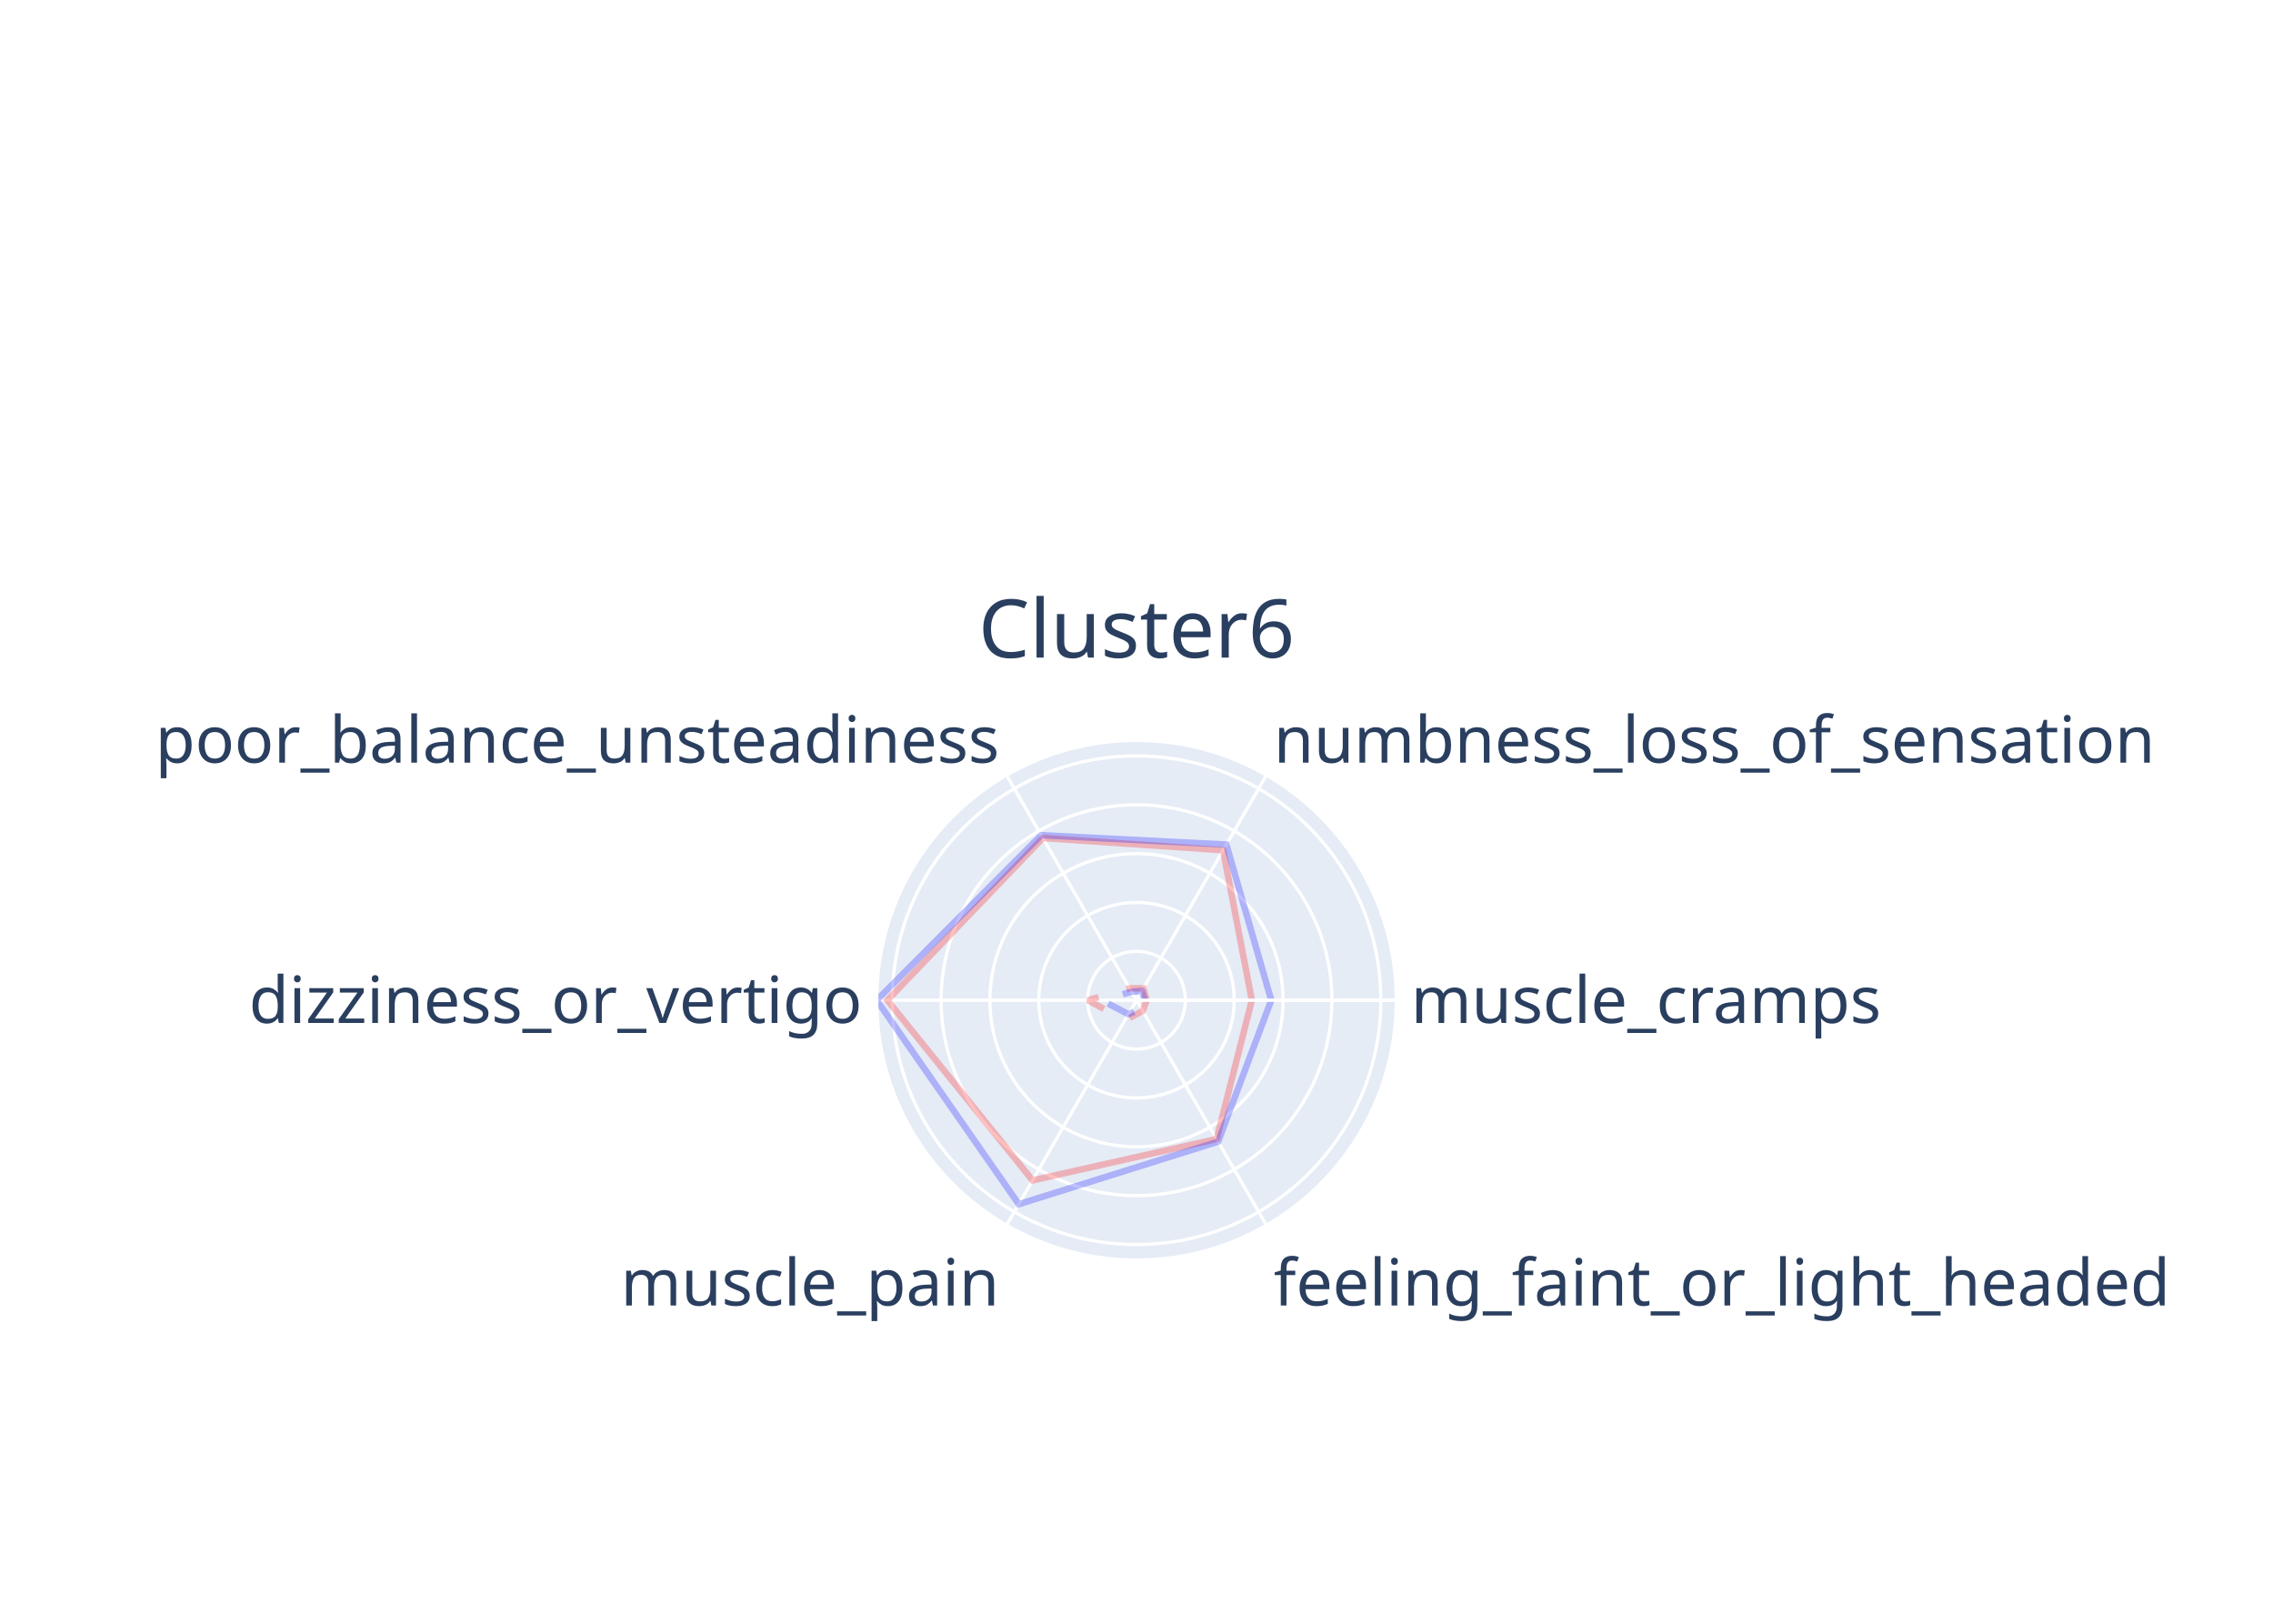
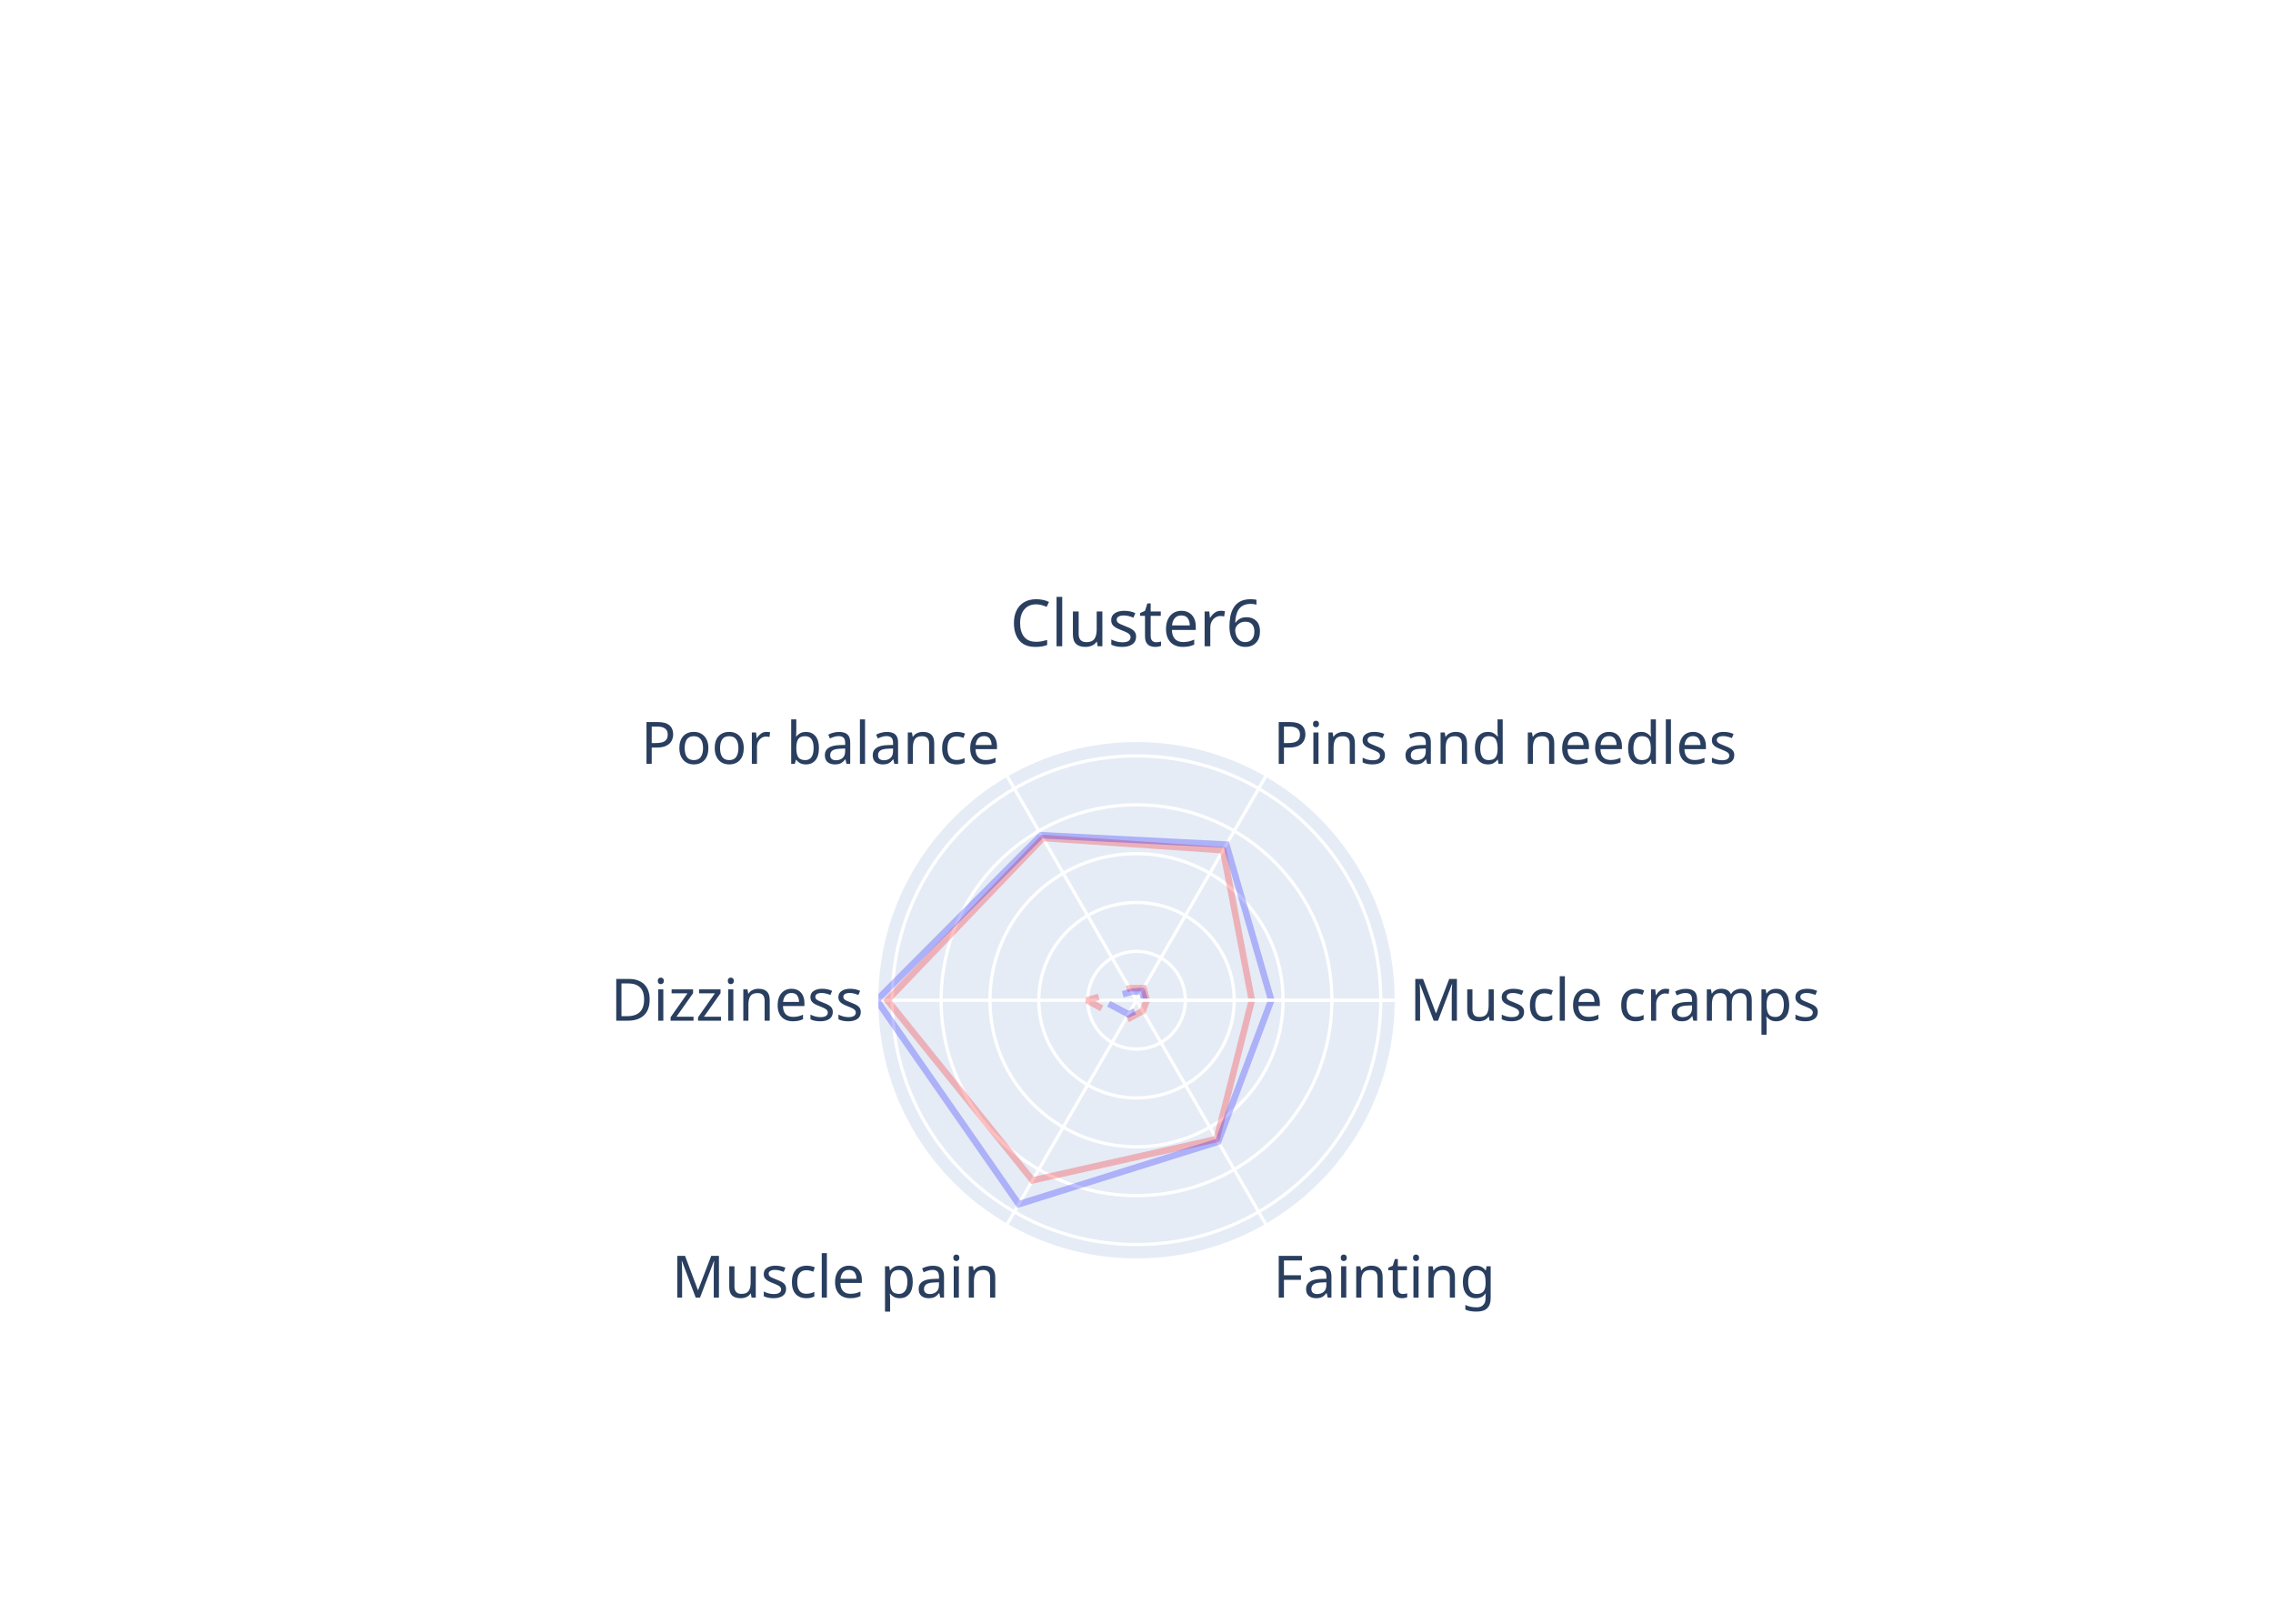
<svg xmlns="http://www.w3.org/2000/svg" class="main-svg" width="700" height="500" style="" viewBox="0 0 700 500">
  <rect x="0" y="0" width="700" height="500" style="fill: rgb(255, 255, 255); fill-opacity: 1;" />
-   <defs id="defs-9b6ceb">
+   <defs id="defs-e904d5">
    <g class="clips">
-       <clipPath id="clip9b6cebpolar-for-traces">
+       <clipPath id="clipe904d5polar-for-traces">
        <path d="M80,0A80,80 0,1,0 -80,-9.797174393178826e-15A80,80 0,1,0 80,1.9594348786357652e-14Z" transform="translate(80,80)" />
      </clipPath>
    </g>
    <g class="gradients" />
    <g class="patterns" />
  </defs>
  <g class="bglayer" />
  <g class="layer-below">
    <g class="imagelayer" />
    <g class="shapelayer" />
  </g>
  <g class="cartesianlayer" />
  <g class="polarlayer">
    <g class="polar">
      <g class="polarsublayer draglayer" />
      <g class="polarsublayer plotbg">
        <path d="M80,0A80,80 0,1,0 -80,-9.797174393178826e-15A80,80 0,1,0 80,1.9594348786357652e-14Z" transform="translate(350,308)" style="fill: rgb(229, 236, 246); fill-opacity: 1;" />
      </g>
      <g class="polarsublayer backplot">
        <g class="maplayer" />
      </g>
      <g class="polarsublayer angular-grid" style="fill: none;">
        <path class="angularaxisgrid" d="M350,308L430,308" style="stroke: rgb(255, 255, 255); stroke-opacity: 1; stroke-width: 1px;" />
        <path class="angularaxisgrid" d="M350,308L390,238.718" style="stroke: rgb(255, 255, 255); stroke-opacity: 1; stroke-width: 1px;" />
        <path class="angularaxisgrid" d="M350,308L310,238.718" style="stroke: rgb(255, 255, 255); stroke-opacity: 1; stroke-width: 1px;" />
        <path class="angularaxisgrid" d="M350,308L270,308" style="stroke: rgb(255, 255, 255); stroke-opacity: 1; stroke-width: 1px;" />
        <path class="angularaxisgrid" d="M350,308L310,377.282" style="stroke: rgb(255, 255, 255); stroke-opacity: 1; stroke-width: 1px;" />
        <path class="angularaxisgrid" d="M350,308L390,377.282" style="stroke: rgb(255, 255, 255); stroke-opacity: 1; stroke-width: 1px;" />
      </g>
      <g class="polarsublayer radial-grid" transform="translate(350,308)" style="fill: none;">
        <path class="xgrid" d="M15.05,0A15.05,15.05 0,1,0 -15.05,-1.8430934327167667e-15A15.05,15.05 0,1,0 15.05,3.686186865433533e-15Z" style="stroke: rgb(255, 255, 255); stroke-opacity: 1; stroke-width: 1px;" />
        <path class="xgrid" d="M30.09,0A30.09,30.09 0,1,0 -30.09,-3.684962218634386e-15A30.09,30.09 0,1,0 30.09,7.369924437268772e-15Z" style="stroke: rgb(255, 255, 255); stroke-opacity: 1; stroke-width: 1px;" />
        <path class="xgrid" d="M45.14,0A45.14,45.14 0,1,0 -45.14,-5.5280556513511524e-15A45.14,45.14 0,1,0 45.14,1.1056111302702305e-14Z" style="stroke: rgb(255, 255, 255); stroke-opacity: 1; stroke-width: 1px;" />
        <path class="xgrid" d="M60.18,0A60.18,60.18 0,1,0 -60.18,-7.369924437268772e-15A60.18,60.18 0,1,0 60.18,1.4739848874537543e-14Z" style="stroke: rgb(255, 255, 255); stroke-opacity: 1; stroke-width: 1px;" />
        <path class="xgrid" d="M75.23,0A75.23,75.23 0,1,0 -75.23,-9.213017869985539e-15A75.23,75.23 0,1,0 75.23,1.8426035739971078e-14Z" style="stroke: rgb(255, 255, 255); stroke-opacity: 1; stroke-width: 1px;" />
      </g>
-       <g class="polarsublayer frontplot" transform="translate(270,228)" clip-path="url(#clip9b6cebpolar-for-traces)">
+       <g class="polarsublayer frontplot" transform="translate(270,228)" clip-path="url(#clipe904d5polar-for-traces)">
        <g class="barlayer" />
        <g class="scatterlayer">
-           <g class="trace scatter tracec228c5" style="stroke-miterlimit: 2; opacity: 1;">
+           <g class="trace scatter trace124181" style="stroke-miterlimit: 2; opacity: 1;">
            <g class="fills" />
            <g class="errorbars" />
            <g class="lines">
              <path class="js-line" d="M115.52,80L106.66,33.82L51.16,30.05L3.28,80L47.98,135.47L104.68,122.74L115.52,80" style="vector-effect: none; fill: none; stroke: rgb(255, 0, 0); stroke-opacity: 0.25; stroke-width: 2px; opacity: 1;" />
            </g>
            <g class="points" />
            <g class="text" />
          </g>
-           <g class="trace scatter trace3797c3" style="stroke-miterlimit: 2; opacity: 1;">
+           <g class="trace scatter trace66a095" style="stroke-miterlimit: 2; opacity: 1;">
            <g class="fills" />
            <g class="errorbars" />
            <g class="lines">
              <path class="js-line" d="M121.5,80L107.67,32.07L50.66,29.19L0,80L43.74,142.81L105.14,123.55L121.5,80" style="vector-effect: none; fill: none; stroke: rgb(0, 0, 255); stroke-opacity: 0.25; stroke-width: 2px; opacity: 1;" />
            </g>
            <g class="points" />
            <g class="text" />
          </g>
-           <g class="trace scatter traceece8a0" style="stroke-miterlimit: 2; opacity: 1;">
+           <g class="trace scatter trace053914" style="stroke-miterlimit: 2; opacity: 1;">
            <g class="fills" />
            <g class="errorbars" />
            <g class="lines">
-               <path class="js-line" d="M83.17,80L82.11,76.35L77.87,76.31L65.04,80L76.42,86.2L81.9,83.29L83.17,80" style="vector-effect: none; fill: none; stroke: rgb(255, 0, 0); stroke-opacity: 0.25; stroke-dasharray: 9px, 9px; stroke-width: 2px; opacity: 1;" />
+               <path class="js-line" d="M83.17,80L82.15,76.28L77.87,76.31L64.73,80L76.35,86.33L81.92,83.32L83.17,80" style="vector-effect: none; fill: none; stroke: rgb(255, 0, 0); stroke-opacity: 0.25; stroke-dasharray: 9px, 9px; stroke-width: 2px; opacity: 1;" />
            </g>
            <g class="points" />
            <g class="text" />
          </g>
-           <g class="trace scatter trace441bd2" style="stroke-miterlimit: 2; opacity: 1;">
+           <g class="trace scatter trace309ce2" style="stroke-miterlimit: 2; opacity: 1;">
            <g class="fills" />
            <g class="errorbars" />
            <g class="lines">
-               <path class="js-line" d="M82.59,80L81.65,77.14L78.49,77.38L69.27,80L77.51,84.31L81.51,82.61L82.59,80" style="vector-effect: none; fill: none; stroke: rgb(0, 0, 255); stroke-opacity: 0.25; stroke-dasharray: 9px, 9px; stroke-width: 2px; opacity: 1;" />
+               <path class="js-line" d="M82.55,80L81.65,77.15L78.49,77.38L69.36,80L77.52,84.3L81.5,82.6L82.55,80" style="vector-effect: none; fill: none; stroke: rgb(0, 0, 255); stroke-opacity: 0.25; stroke-dasharray: 9px, 9px; stroke-width: 2px; opacity: 1;" />
            </g>
            <g class="points" />
            <g class="text" />
          </g>
        </g>
      </g>
      <g class="polarsublayer angular-line">
        <path d="M80,0A80,80 0,1,0 -80,-9.797174393178826e-15A80,80 0,1,0 80,1.9594348786357652e-14Z" transform="translate(350,308)" stroke-width="1" style="fill: none; stroke: rgb(255, 255, 255); stroke-opacity: 1;" />
      </g>
      <g class="polarsublayer radial-line">
        <line x1="0" y1="0" x2="80" y2="0" transform="translate(350,308)" stroke-width="1" style="fill: none; stroke: rgb(255, 255, 255); stroke-opacity: 1;" />
      </g>
      <g class="polarsublayer angular-axis">
        <g class="angularaxistick">
-           <text text-anchor="start" x="4.5" y="7" transform="translate(430,308)" style="font-family: sans-serif; font-size: 20px; fill: rgb(42, 63, 95); fill-opacity: 1; white-space: pre; opacity: 1;">muscle_cramps</text>
+           <text text-anchor="start" x="4.1" y="6.3" transform="translate(430,308)" style="font-family: sans-serif; font-size: 18px; fill: rgb(42, 63, 95); fill-opacity: 1; white-space: pre; opacity: 1;">Muscle cramps</text>
        </g>
        <g class="angularaxistick">
-           <text text-anchor="start" x="2.25" y="-3.861" transform="translate(390,238.718)" style="font-family: sans-serif; font-size: 20px; fill: rgb(42, 63, 95); fill-opacity: 1; white-space: pre; opacity: 1;">numbness_loss_of_sensation</text>
+           <text text-anchor="start" x="2.05" y="-3.518" transform="translate(390,238.718)" style="font-family: sans-serif; font-size: 18px; fill: rgb(42, 63, 95); fill-opacity: 1; white-space: pre; opacity: 1;">Pins and needles</text>
        </g>
        <g class="angularaxistick">
-           <text text-anchor="end" x="-2.25" y="-3.861" transform="translate(310,238.718)" style="font-family: sans-serif; font-size: 20px; fill: rgb(42, 63, 95); fill-opacity: 1; white-space: pre; opacity: 1;">poor_balance_unsteadiness</text>
+           <text text-anchor="end" x="-2.05" y="-3.518" transform="translate(310,238.718)" style="font-family: sans-serif; font-size: 18px; fill: rgb(42, 63, 95); fill-opacity: 1; white-space: pre; opacity: 1;">Poor balance</text>
        </g>
        <g class="angularaxistick">
-           <text text-anchor="end" x="-4.5" y="7" transform="translate(270,308)" style="font-family: sans-serif; font-size: 20px; fill: rgb(42, 63, 95); fill-opacity: 1; white-space: pre; opacity: 1;">dizziness_or_vertigo</text>
+           <text text-anchor="end" x="-4.1" y="6.3" transform="translate(270,308)" style="font-family: sans-serif; font-size: 18px; fill: rgb(42, 63, 95); fill-opacity: 1; white-space: pre; opacity: 1;">Dizziness</text>
        </g>
        <g class="angularaxistick">
-           <text text-anchor="end" x="-2.25" y="24.718" transform="translate(310,377.282)" style="font-family: sans-serif; font-size: 20px; fill: rgb(42, 63, 95); fill-opacity: 1; white-space: pre; opacity: 1;">muscle_pain</text>
+           <text text-anchor="end" x="-2.05" y="22.289" transform="translate(310,377.282)" style="font-family: sans-serif; font-size: 18px; fill: rgb(42, 63, 95); fill-opacity: 1; white-space: pre; opacity: 1;">Muscle pain</text>
        </g>
        <g class="angularaxistick">
-           <text text-anchor="start" x="2.25" y="24.718" transform="translate(390,377.282)" style="font-family: sans-serif; font-size: 20px; fill: rgb(42, 63, 95); fill-opacity: 1; white-space: pre; opacity: 1;">feeling_faint_or_light_headed</text>
+           <text text-anchor="start" x="2.05" y="22.289" transform="translate(390,377.282)" style="font-family: sans-serif; font-size: 18px; fill: rgb(42, 63, 95); fill-opacity: 1; white-space: pre; opacity: 1;">Fainting</text>
        </g>
      </g>
      <g class="polarsublayer radial-axis" display="none" />
    </g>
  </g>
  <g class="smithlayer" />
  <g class="ternarylayer" />
  <g class="geolayer" />
  <g class="funnelarealayer" />
  <g class="pielayer" />
  <g class="iciclelayer" />
  <g class="treemaplayer" />
  <g class="sunburstlayer" />
  <g class="glimages" />
-   <defs id="topdefs-9b6ceb">
+   <defs id="topdefs-e904d5">
    <g class="clips" />
  </defs>
  <g class="layer-above">
    <g class="imagelayer" />
    <g class="shapelayer" />
  </g>
  <g class="infolayer">
    <g class="g-gtitle">
-       <text class="gtitle" x="350" y="185" text-anchor="middle" dy="0.7em" style="opacity: 1; font-family: sans-serif; font-size: 25px; fill: rgb(42, 63, 95); fill-opacity: 1; white-space: pre;">Cluster6</text>
+       <text class="gtitle" x="350" y="185" text-anchor="middle" dy="0.7em" style="opacity: 1; font-family: sans-serif; font-size: 20px; fill: rgb(42, 63, 95); fill-opacity: 1; white-space: pre;">Cluster6</text>
    </g>
    <g class="g-polartitle" />
  </g>
</svg>
